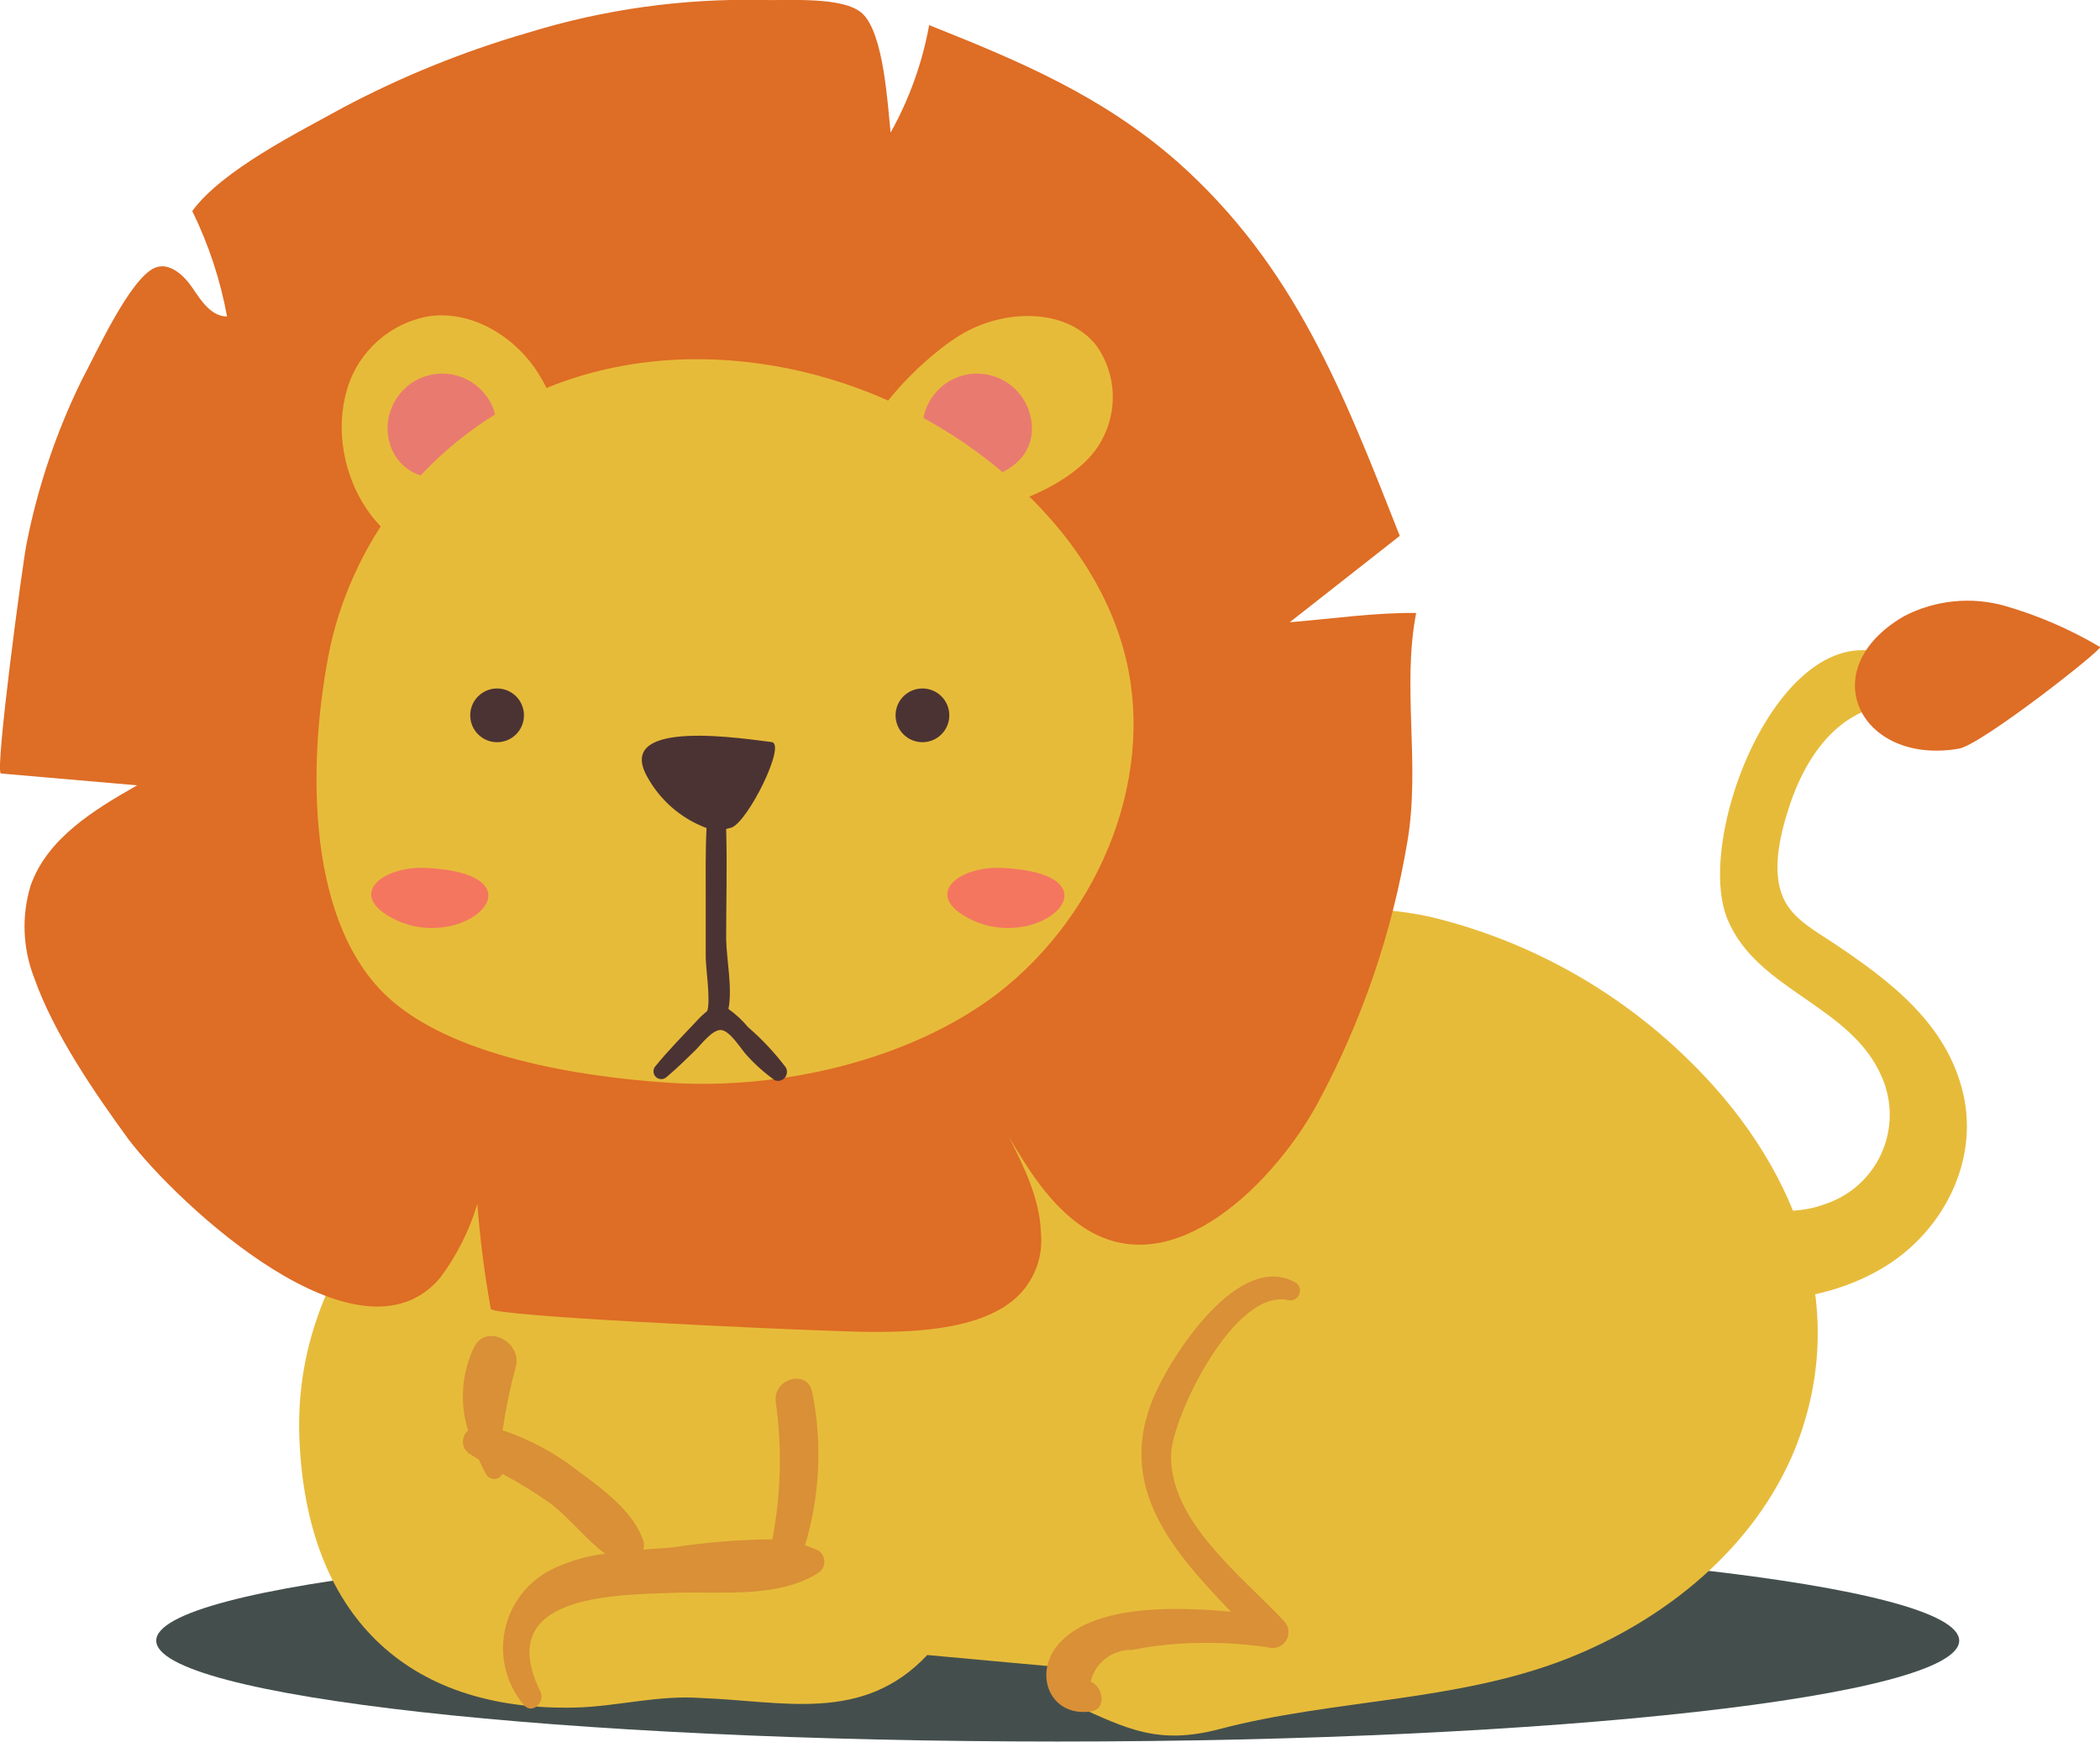
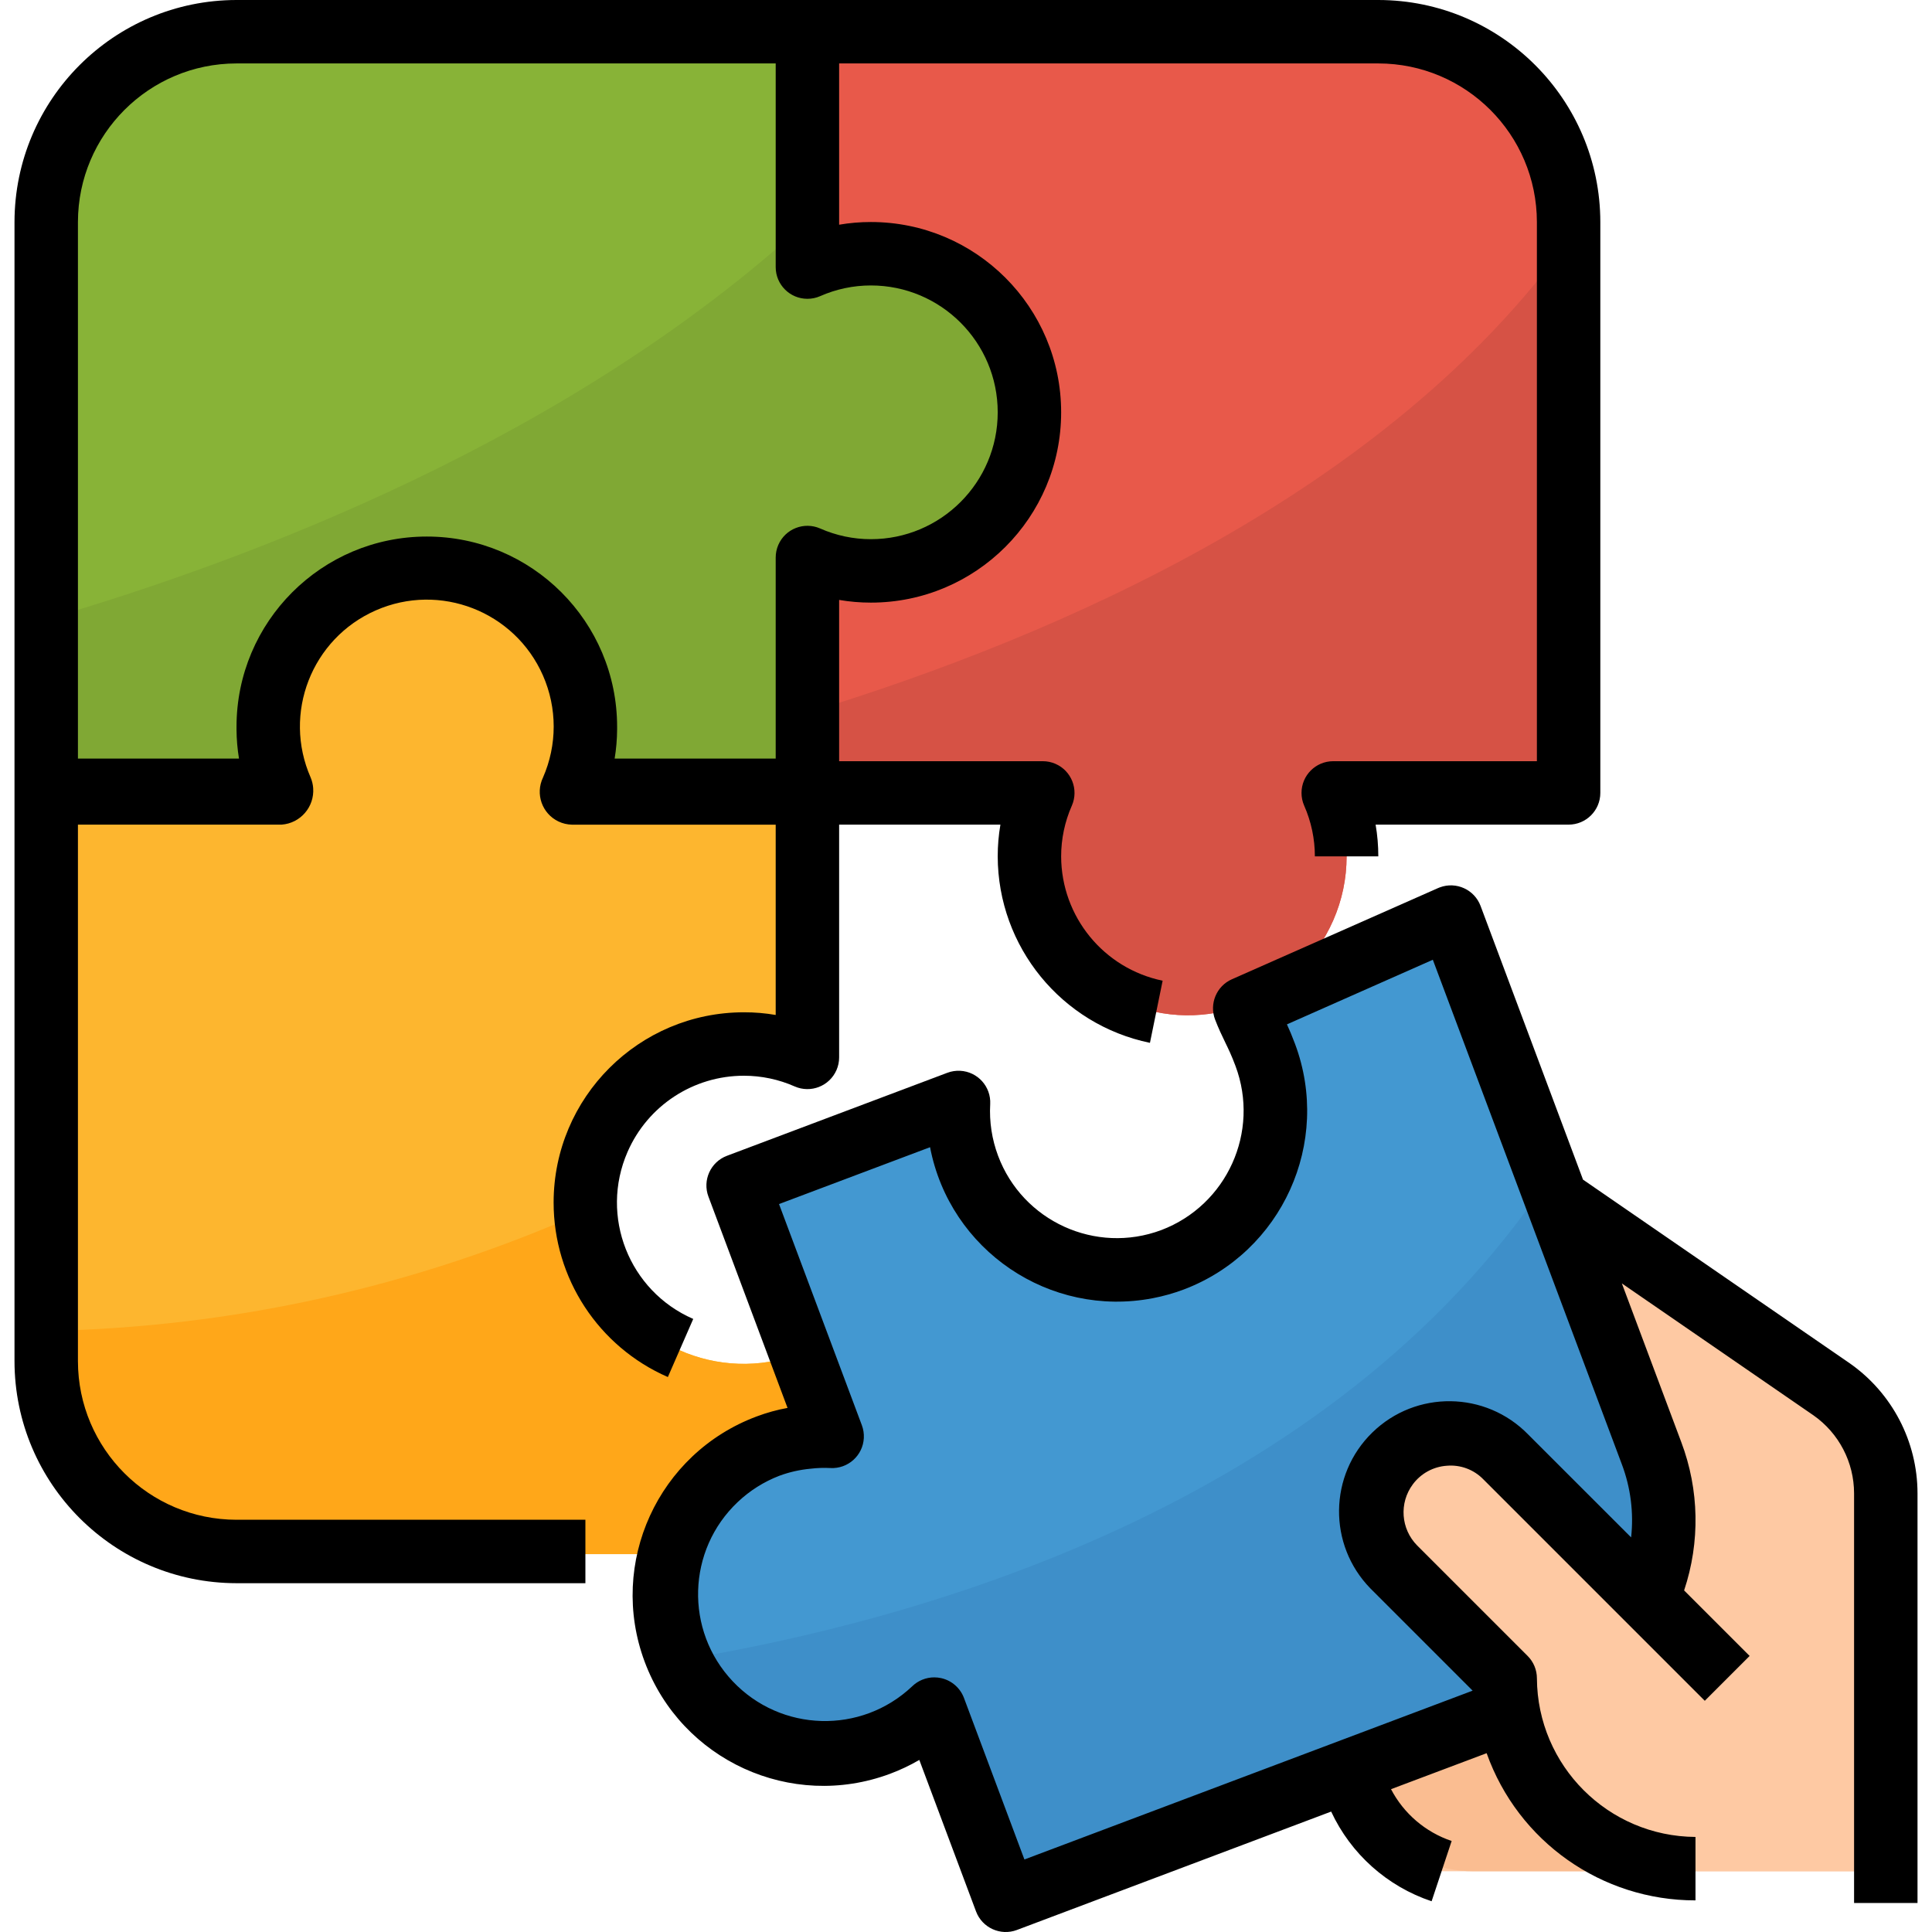
- <svg xmlns="http://www.w3.org/2000/svg" viewBox="0 0 156.31 129.64">
-   <defs>
-     <style>.cls-1{fill:#444f4d;}.cls-2{fill:#e7bb3a;}.cls-3{fill:#de6d25;}.cls-4{fill:#e97a70;}.cls-5{fill:#4b3333;}.cls-6{fill:#d99036;}.cls-7{fill:#f4765f;}</style>
-   </defs>
-   <g id="Layer_2" data-name="Layer 2">
-     <g id="OBJECTS">
-       <ellipse class="cls-1" cx="78.73" cy="122.13" rx="67.1" ry="7.51" />
-       <path class="cls-2" d="M125.54,78.76c7.89,7.6,12.43,18.23,8.06,29.12-3,7.35-9.66,12.73-17,15.61-8.23,3.22-17.41,3-25.81,5.22-4.58,1.2-6.86,0-10.73-1.74,0-.92-.07-1.85-.1-2.77l-10.94-1c-4.8,5.11-10.74,3.42-16.86,3.2-3.16-.23-6.23.63-9.31.71-12.72.31-20-7-20.56-19.89S30.82,86.25,39,77.6c7.09-7.54,14.59-5.93,24.36-6.76l19.12-1.61c7.72-.65,16.29-2.62,23.9-1A41.2,41.2,0,0,1,125.54,78.76Z" />
-       <path class="cls-3" d="M75.15,97c-3.73,2.76-11,2.12-15.05,2-2.07-.07-23.46-1-23.57-1.57a77.62,77.62,0,0,1-1-7.8,17.78,17.78,0,0,1-2.76,5.48c-6,7.15-19.48-5.41-23.2-10.29C7,81.29,4,76.92,2.54,72.78a10.5,10.5,0,0,1-.26-6.86c1.23-3.5,4.7-5.63,7.93-7.46L.07,57.58c-.49,0,1.64-15.87,1.91-17.12A49.27,49.27,0,0,1,6.09,28.28c1-1.85,3.59-7.59,5.45-8.35,1.06-.44,2.16.56,2.8,1.52s1.4,2.11,2.56,2.11a30.15,30.15,0,0,0-2.59-7.85C16.56,12.64,22.23,9.84,25.55,8A72.44,72.44,0,0,1,39.28,2.44,55.23,55.23,0,0,1,56.79,0c1.89.05,6-.28,7.39,1,1.61,1.48,1.89,6.8,2.11,8.87a25.81,25.81,0,0,0,2.87-8C75.94,4.57,82,7.12,87.59,12,96.4,19.8,100,29.27,104.19,39.89L96,46.32c3.11-.25,6.31-.73,9.41-.69-1.07,5.52.32,11.28-.65,17A62.88,62.88,0,0,1,98.09,82.1c-3,5.58-10.73,13.84-17.55,9.19-2.39-1.64-4-4.2-5.45-6.68,1.14,2.27,2.31,4.63,2.39,7.17A5.78,5.78,0,0,1,75.15,97Z" />
-       <path class="cls-2" d="M40.14,27.91c3.43,5.61,2.26,12.6-5.08,13.64-6.65,1-11-6.58-9.23-12.56A7.74,7.74,0,0,1,32,23.53C35.22,23.11,38.44,25.12,40.14,27.91Z" />
-       <path class="cls-4" d="M36.74,30.48c1.81,5.15-6.36,7.2-7.74,2.5a4.07,4.07,0,0,1,7.74-2.5Z" />
-       <path class="cls-2" d="M82,32.78c-3.15,6.06-21.27,9.17-17.29-.69,1-2.49,4.79-6.07,7.09-7.34,3.14-1.74,7.62-1.82,9.83,1A6.65,6.65,0,0,1,82,32.78Z" />
-       <path class="cls-4" d="M76.55,30.48c1.81,5.15-6.36,7.2-7.74,2.5a4.07,4.07,0,0,1,7.74-2.5Z" />
-       <path class="cls-2" d="M74.2,74C67.58,79,58,81.14,49.78,80.6c-6.52-.43-16.34-1.93-21.12-6.57-6.09-5.92-5.69-18.1-4.08-25.89A27.33,27.33,0,0,1,40.39,29c10.83-4.57,24-1.92,33.22,5.32,4.52,3.54,8.31,8.21,9.93,13.71C86.29,57.38,82,68,74.2,74Z" />
-       <path class="cls-5" d="M37,51.25a2,2,0,1,0,2,2A2,2,0,0,0,37,51.25Z" />
-       <path class="cls-5" d="M68.66,51.25a2,2,0,1,0,2,2A2,2,0,0,0,68.66,51.25Z" />
-       <path class="cls-5" d="M58.49,79.46a19.51,19.51,0,0,0-2.81-3,7.57,7.57,0,0,0-1.46-1.35c.31-1.56-.14-3.65-.17-5.21,0-2.7.08-5.47,0-8.19l.39-.1c1.24-.44,4.1-6.23,3-6.37-1.78-.2-11.66-1.85-9.31,2.5a8.37,8.37,0,0,0,4.46,3.9c-.09,1.85-.06,3.7-.06,5.53,0,1.36,0,2.73,0,4.09,0,.76.38,3.3.11,4a7,7,0,0,0-.84.8c-1,1.06-2.07,2.15-3,3.29a.58.58,0,0,0,.82.82c.73-.61,1.41-1.28,2.1-1.95.44-.42,1.33-1.65,2-1.54s1.49,1.49,1.86,1.87a12.84,12.84,0,0,0,2.1,1.87A.67.67,0,0,0,58.49,79.46Z" />
-       <path class="cls-6" d="M96.52,95.53c-4.23-2.59-9.42,5.43-10.73,8.67-2.66,6.59,1.56,11.33,5.84,15.78-4.46-.43-10.38-.46-12.85,2.42-1.92,2.23-.6,5.44,2.4,5,1.25-.17.92-1.86,0-2.22a3.08,3.08,0,0,1,3.09-2.36,24.49,24.49,0,0,1,3.5-.46,31.31,31.31,0,0,1,6.63.27,1.18,1.18,0,0,0,1.13-2c-3.12-3.34-8.5-7.4-8.36-12.38.07-2.72,4.72-12.49,8.79-11.45A.73.73,0,0,0,96.52,95.53Z" />
-       <path class="cls-2" d="M146.14,81.47c-1.18-5.22-5.41-8.42-9.61-11.23-1.23-.83-2.81-1.67-3.59-3-1.21-2.06-.45-5.07.22-7.14,1.29-4,4-7.82,8.55-7.68,1.52,0,1.73-1.85.71-2.62-8.84-6.64-16.57,12.08-13.83,18.65,2.23,5.34,9.2,6.36,11.49,11.74a7,7,0,0,1-4.23,9.44c-3,1.15-6.16-.08-9.21.74a2.42,2.42,0,0,0-1.06,4c3.81,3.72,10.83,2.45,15-.26S147.25,86.36,146.14,81.47Z" />
-       <path class="cls-3" d="M141.72,45.87a10.26,10.26,0,0,1,7.51-.77,30.57,30.57,0,0,1,7.08,3.06c.27.14-8.82,7.28-10.5,7.57C138.49,57,134.86,49.86,141.72,45.87Z" />
-       <path class="cls-6" d="M60.92,115.42a8.12,8.12,0,0,0-1-.39,23.46,23.46,0,0,0,.54-11.38c-.35-1.8-3-1-2.71.75a31.32,31.32,0,0,1-.26,10.19,50.26,50.26,0,0,0-7.36.59c-.72.07-1.48.11-2.25.17a1,1,0,0,0,0-.67c-.76-2.21-3.06-3.86-4.89-5.21a18.7,18.7,0,0,0-5.58-3,41.91,41.91,0,0,1,1-4.81c.39-1.81-2.26-3.18-3.15-1.33a8.53,8.53,0,0,0-.42,6.16,1.08,1.08,0,0,0,.19,1.78l.61.38c.16.36.34.71.53,1.07a.7.7,0,0,0,1.24,0,35.16,35.16,0,0,1,3.4,2.08c1.5,1.09,2.74,2.75,4.23,3.86a12.56,12.56,0,0,0-4,1.18A6.55,6.55,0,0,0,39,126.93c.6.71,1.6-.2,1.23-1-3.57-7.21,5.39-7.2,9.92-7.36,3.49-.12,7.77.44,10.78-1.5A1,1,0,0,0,60.92,115.42Z" />
-       <path class="cls-7" d="M31.73,64.61c9.26.46,2.61,6.68-2.71,3.64C25.89,66.47,28.6,64.45,31.73,64.61Z" />
-       <path class="cls-7" d="M74.61,64.61c9.26.46,2.61,6.68-2.71,3.64C68.77,66.47,71.48,64.45,74.61,64.61Z" />
-     </g>
-   </g>
+ <svg xmlns="http://www.w3.org/2000/svg" version="1.1" id="Capa_1" x="0px" y="0px" viewBox="0 0 512.004 512.004" style="enable-background:new 0 0 512.004 512.004;" xml:space="preserve">
+   <path style="fill:#FEC9A3;" d="M499.755,495.912V395.746c0-10.969-5.354-21.249-14.339-27.544l-63.199-44.245  c-4.236-2.967-9.288-4.556-14.465-4.556h-50.886l0.841,143.815c0.311,14.987,10.103,28.116,24.375,32.697H499.755z" />
+   <path style="fill:#FABD91;" d="M449.324,495.912h-58.837c-18.567,0-33.621-15.054-33.621-33.621V428.67h58.837L449.324,495.912z" />
+   <path style="fill:#88B337;" d="M230.786,67.242c-5.791,0.008-11.515,1.219-16.811,3.547V8.405H62.68  c-27.855,0-50.432,22.577-50.432,50.432v151.295h62.384c-9.33-21.249,0.328-46.044,21.585-55.374  c21.249-9.33,46.044,0.328,55.374,21.585c4.732,10.767,4.732,23.031,0,33.798h62.384v-62.384  c21.249,9.33,46.044-0.328,55.374-21.585c9.33-21.257-0.328-46.044-21.585-55.374C242.419,68.436,236.636,67.234,230.786,67.242z" />
+   <path style="fill:#E8594A;" d="M415.702,58.837c0-27.855-22.577-50.432-50.432-50.432H213.975v62.384  c21.249-9.33,46.044,0.328,55.374,21.585c9.33,21.249-0.328,46.044-21.585,55.374c-10.767,4.732-23.03,4.732-33.798,0v62.384h62.384  c-9.33,21.249,0.328,46.044,21.585,55.374c21.249,9.33,46.044-0.328,55.374-21.585c4.732-10.767,4.732-23.03,0-33.798h62.384V58.837  H415.702z" />
+   <path style="fill:#D65245;" d="M415.702,63.636c-48.045,66.839-134.779,104.806-201.727,125.239v21.257h62.384  c-9.33,21.249,0.328,46.044,21.585,55.374c21.249,9.33,46.044-0.328,55.374-21.585c4.732-10.767,4.732-23.03,0-33.798h62.384  L415.702,63.636L415.702,63.636z" />
+   <path style="fill:#FDB62F;" d="M197.165,277.375c5.791,0.008,11.515,1.219,16.811,3.547v-70.789h-62.384  c9.33-21.249-0.328-46.044-21.585-55.374s-46.044,0.328-55.374,21.585c-4.732,10.767-4.732,23.031,0,33.798H12.248v151.295  c0,27.855,22.577,50.432,50.432,50.432h151.295v-53.979c-21.249,9.33-46.044-0.328-55.374-21.585  c-9.33-21.249,0.328-46.044,21.585-55.374C185.532,278.568,191.323,277.366,197.165,277.375z" />
+   <path style="fill:#FFA719;" d="M12.248,361.428c0,27.855,22.577,50.432,50.432,50.432h151.295v-53.979  c-21.148,9.313-45.842-0.277-55.156-21.425c-2.16-4.909-3.362-10.196-3.53-15.558c-45.061,20.097-93.711,30.915-143.041,31.814  C12.248,352.711,12.248,361.428,12.248,361.428z" />
+   <path style="fill:#4398D1;" d="M437.682,385.803l-53.18-142.049l-58.408,21.997c16.281,16.584,16.029,43.228-0.555,59.501  c-16.584,16.273-43.228,16.029-59.501-0.555c-8.288-8.447-12.642-19.988-11.986-31.806l-58.4,21.997l24.88,66.477  c-5.774-0.328-11.557,0.555-16.979,2.589c-21.702,8.422-32.461,32.839-24.039,54.542c8.279,21.324,32.058,32.159,53.584,24.392  c5.421-2.042,10.364-5.203,14.499-9.263l18.962,50.692l141.646-53.348C434.32,441.085,447.508,411.935,437.682,385.803z" />
+   <path style="fill:#3E8FC9;" d="M410.256,312.551c-57.997,86.743-166.719,117.035-230.397,127.466  c8.935,21.257,33.411,31.242,54.668,22.308c4.867-2.043,9.305-5.001,13.07-8.699l18.962,50.692l141.646-53.348  c26.098-9.885,39.278-39.017,29.477-65.141L410.256,312.551z" />
+   <path style="fill:#80A834;" d="M230.786,67.242c-5.791,0.008-11.515,1.219-16.811,3.547V58.593  C151.037,116.531,65.765,148.53,12.248,164.122v46.011h62.384c-9.33-21.249,0.328-46.044,21.585-55.374  c21.249-9.33,46.044,0.328,55.374,21.585c4.732,10.767,4.732,23.031,0,33.798h62.384v-62.384  c21.249,9.33,46.044-0.328,55.374-21.585c9.33-21.257-0.328-46.044-21.585-55.374C242.419,68.436,236.636,67.234,230.786,67.242z" />
+   <path style="fill:#FEC9A3;" d="M399.043,386.795c-8.044-8.204-21.215-8.338-29.419-0.294s-8.338,21.215-0.294,29.419  c0.101,0.101,0.193,0.202,0.294,0.294l29.267,29.267c0,27.855,22.577,50.432,50.432,50.432l0,0h50.432v-8.405L399.043,386.795z" />
+   <path d="M197.165,268.272c-27.855-0.008-50.44,22.56-50.449,50.415c-0.008,20.063,11.885,38.227,30.276,46.246l6.724-15.398  c-17.029-7.405-24.829-27.216-17.416-44.245c5.346-12.289,17.475-20.223,30.864-20.206c4.631,0,9.212,0.967,13.448,2.841  c4.253,1.858,9.212-0.084,11.07-4.346c0.462-1.059,0.698-2.202,0.698-3.354v-61.686h42.741c-0.479,2.774-0.714,5.59-0.714,8.405  c0.05,23.947,16.895,44.582,40.345,49.423l3.362-16.466c-15.634-3.236-26.863-16.987-26.897-32.957  c0-4.631,0.967-9.212,2.841-13.448c1.858-4.253-0.084-9.212-4.346-11.07c-1.051-0.462-2.194-0.698-3.354-0.698h-53.979v-42.741  c2.774,0.479,5.59,0.714,8.405,0.714c27.855,0,50.432-22.577,50.432-50.432s-22.577-50.432-50.432-50.432l0,0  c-2.816,0-5.632,0.235-8.405,0.714V16.811h142.89c23.199,0.025,42.001,18.828,42.026,42.026v142.89h-53.979  c-4.64,0-8.405,3.766-8.397,8.414c0,1.152,0.235,2.295,0.698,3.354c1.874,4.236,2.841,8.817,2.841,13.448h16.811  c0-2.816-0.235-5.632-0.714-8.405h51.146c4.64,0,8.405-3.766,8.405-8.405V58.837C424.066,26.359,397.749,0.042,365.271,0H62.68  C30.202,0.042,3.885,26.359,3.843,58.837V360.73c0.042,32.478,26.359,58.795,58.837,58.837h92.458v-16.811H62.68  c-23.199-0.025-42.001-18.828-42.026-42.026V218.538h53.979c4.984-0.361,8.725-4.699,8.363-9.683  c-0.067-0.958-0.294-1.9-0.664-2.791c-7.472-16.995,0.252-36.832,17.256-44.304c16.996-7.472,36.832,0.252,44.304,17.256  c3.791,8.624,3.791,18.433,0,27.057c-2.076,4.346-0.235,9.548,4.102,11.625c1.126,0.538,2.345,0.824,3.597,0.849h53.979v50.432  C202.796,268.499,199.981,268.263,197.165,268.272z M62.68,16.811h142.89v53.979c0,4.64,3.766,8.405,8.414,8.397  c1.152,0,2.295-0.235,3.354-0.698c4.236-1.874,8.817-2.841,13.448-2.841c18.567,0,33.621,15.054,33.621,33.621  s-15.054,33.621-33.621,33.621c-4.631,0-9.212-0.967-13.448-2.841c-4.253-1.858-9.212,0.084-11.07,4.346  c-0.462,1.059-0.698,2.202-0.698,3.354v53.281h-42.682c0.42-2.547,0.639-5.127,0.656-7.708c0-0.151,0-0.286,0-0.437s0-0.177,0-0.261  c0-27.855-22.577-50.432-50.432-50.432S62.68,164.769,62.68,192.624c0,0.084,0,0.177,0,0.261c0,0.084,0,0.286,0,0.437  c0.017,2.58,0.235,5.161,0.656,7.708H20.654V58.837C20.687,35.638,39.482,16.836,62.68,16.811z" />
+   <path d="M490.182,361.276l-70.663-48.658l-27.141-72.512c-1.622-4.354-6.455-6.565-10.809-4.942  c-0.16,0.059-0.311,0.118-0.462,0.185l-54.634,24.165c-4.093,1.807-6.052,6.514-4.455,10.692c0.908,2.353,1.757,4.135,2.656,5.985  s1.732,3.581,2.749,6.312c6.523,17.433-2.261,36.866-19.66,43.481c-17.391,6.506-36.765-2.32-43.27-19.71  c-1.631-4.362-2.337-9.019-2.076-13.667c0.244-4.64-3.32-8.59-7.951-8.834c-1.16-0.059-2.32,0.118-3.413,0.53l-58.4,21.997  c-4.337,1.631-6.539,6.472-4.909,10.818l20.963,55.996c-2.782,0.504-5.505,1.261-8.153,2.253  c-26.157,9.75-39.454,38.849-29.713,65.007c9.75,26.157,38.849,39.454,65.007,29.713c2.69-1,5.295-2.236,7.783-3.682l15.029,40.144  c1.631,4.346,6.472,6.548,10.818,4.925c0.008,0,0.008,0,0.017-0.008l83.28-31.377c5.228,11.246,14.861,19.837,26.62,23.77  l5.312-15.97c-6.926-2.337-12.684-7.254-16.071-13.734l25.342-9.54c8.321,23.417,30.503,39.043,55.349,39.009v-16.811  c-23.148-0.143-41.884-18.878-42.026-42.026c0-2.227-0.883-4.371-2.463-5.943l-29.267-29.267  c-4.337-4.379-4.833-11.271-1.152-16.214c2.143-2.891,5.447-4.69,9.036-4.925c3.598-0.303,7.136,1.017,9.649,3.606l58.686,58.686  l11.885-11.885l-17.365-17.365c4.278-12.793,4.018-26.67-0.748-39.295l-15.752-42.069l50.793,34.974  c6.733,4.724,10.742,12.431,10.75,20.66v108.571h16.811V395.746C508.152,382.012,501.436,369.144,490.182,361.276z M432.269,407.43  l-27.284-27.275c-11.263-11.549-29.755-11.784-41.304-0.521c-11.549,11.263-11.784,29.755-0.521,41.304  c0.168,0.177,0.345,0.353,0.521,0.521l26.586,26.586l-118.784,44.741l-16.02-42.808c-1-2.656-3.27-4.64-6.043-5.253  c-0.597-0.134-1.21-0.202-1.824-0.202c-2.202,0-4.312,0.857-5.884,2.396c-13.499,12.751-34.773,12.146-47.532-1.353  c-12.751-13.499-12.146-34.773,1.353-47.532c3.177-3.001,6.901-5.354,10.977-6.926c2.673-0.992,5.472-1.622,8.313-1.883  c1.748-0.21,3.513-0.269,5.27-0.177c4.64,0.244,8.59-3.32,8.834-7.951c0.059-1.152-0.118-2.303-0.521-3.387l-21.955-58.618  l40.026-15.071c5.253,27.351,31.688,45.271,59.039,40.018c2.799-0.538,5.539-1.311,8.204-2.311  c26.065-9.885,39.236-38.975,29.477-65.091c-0.773-2.068-1.471-3.707-2.143-5.169l38.664-17.122l50.096,133.72  C432.143,394.242,432.984,400.874,432.269,407.43z" />
+   <g>
+ </g>
+   <g>
+ </g>
+   <g>
+ </g>
+   <g>
+ </g>
+   <g>
+ </g>
+   <g>
+ </g>
+   <g>
+ </g>
+   <g>
+ </g>
+   <g>
+ </g>
+   <g>
+ </g>
+   <g>
+ </g>
+   <g>
+ </g>
+   <g>
+ </g>
+   <g>
+ </g>
+   <g>
+ </g>
</svg>
